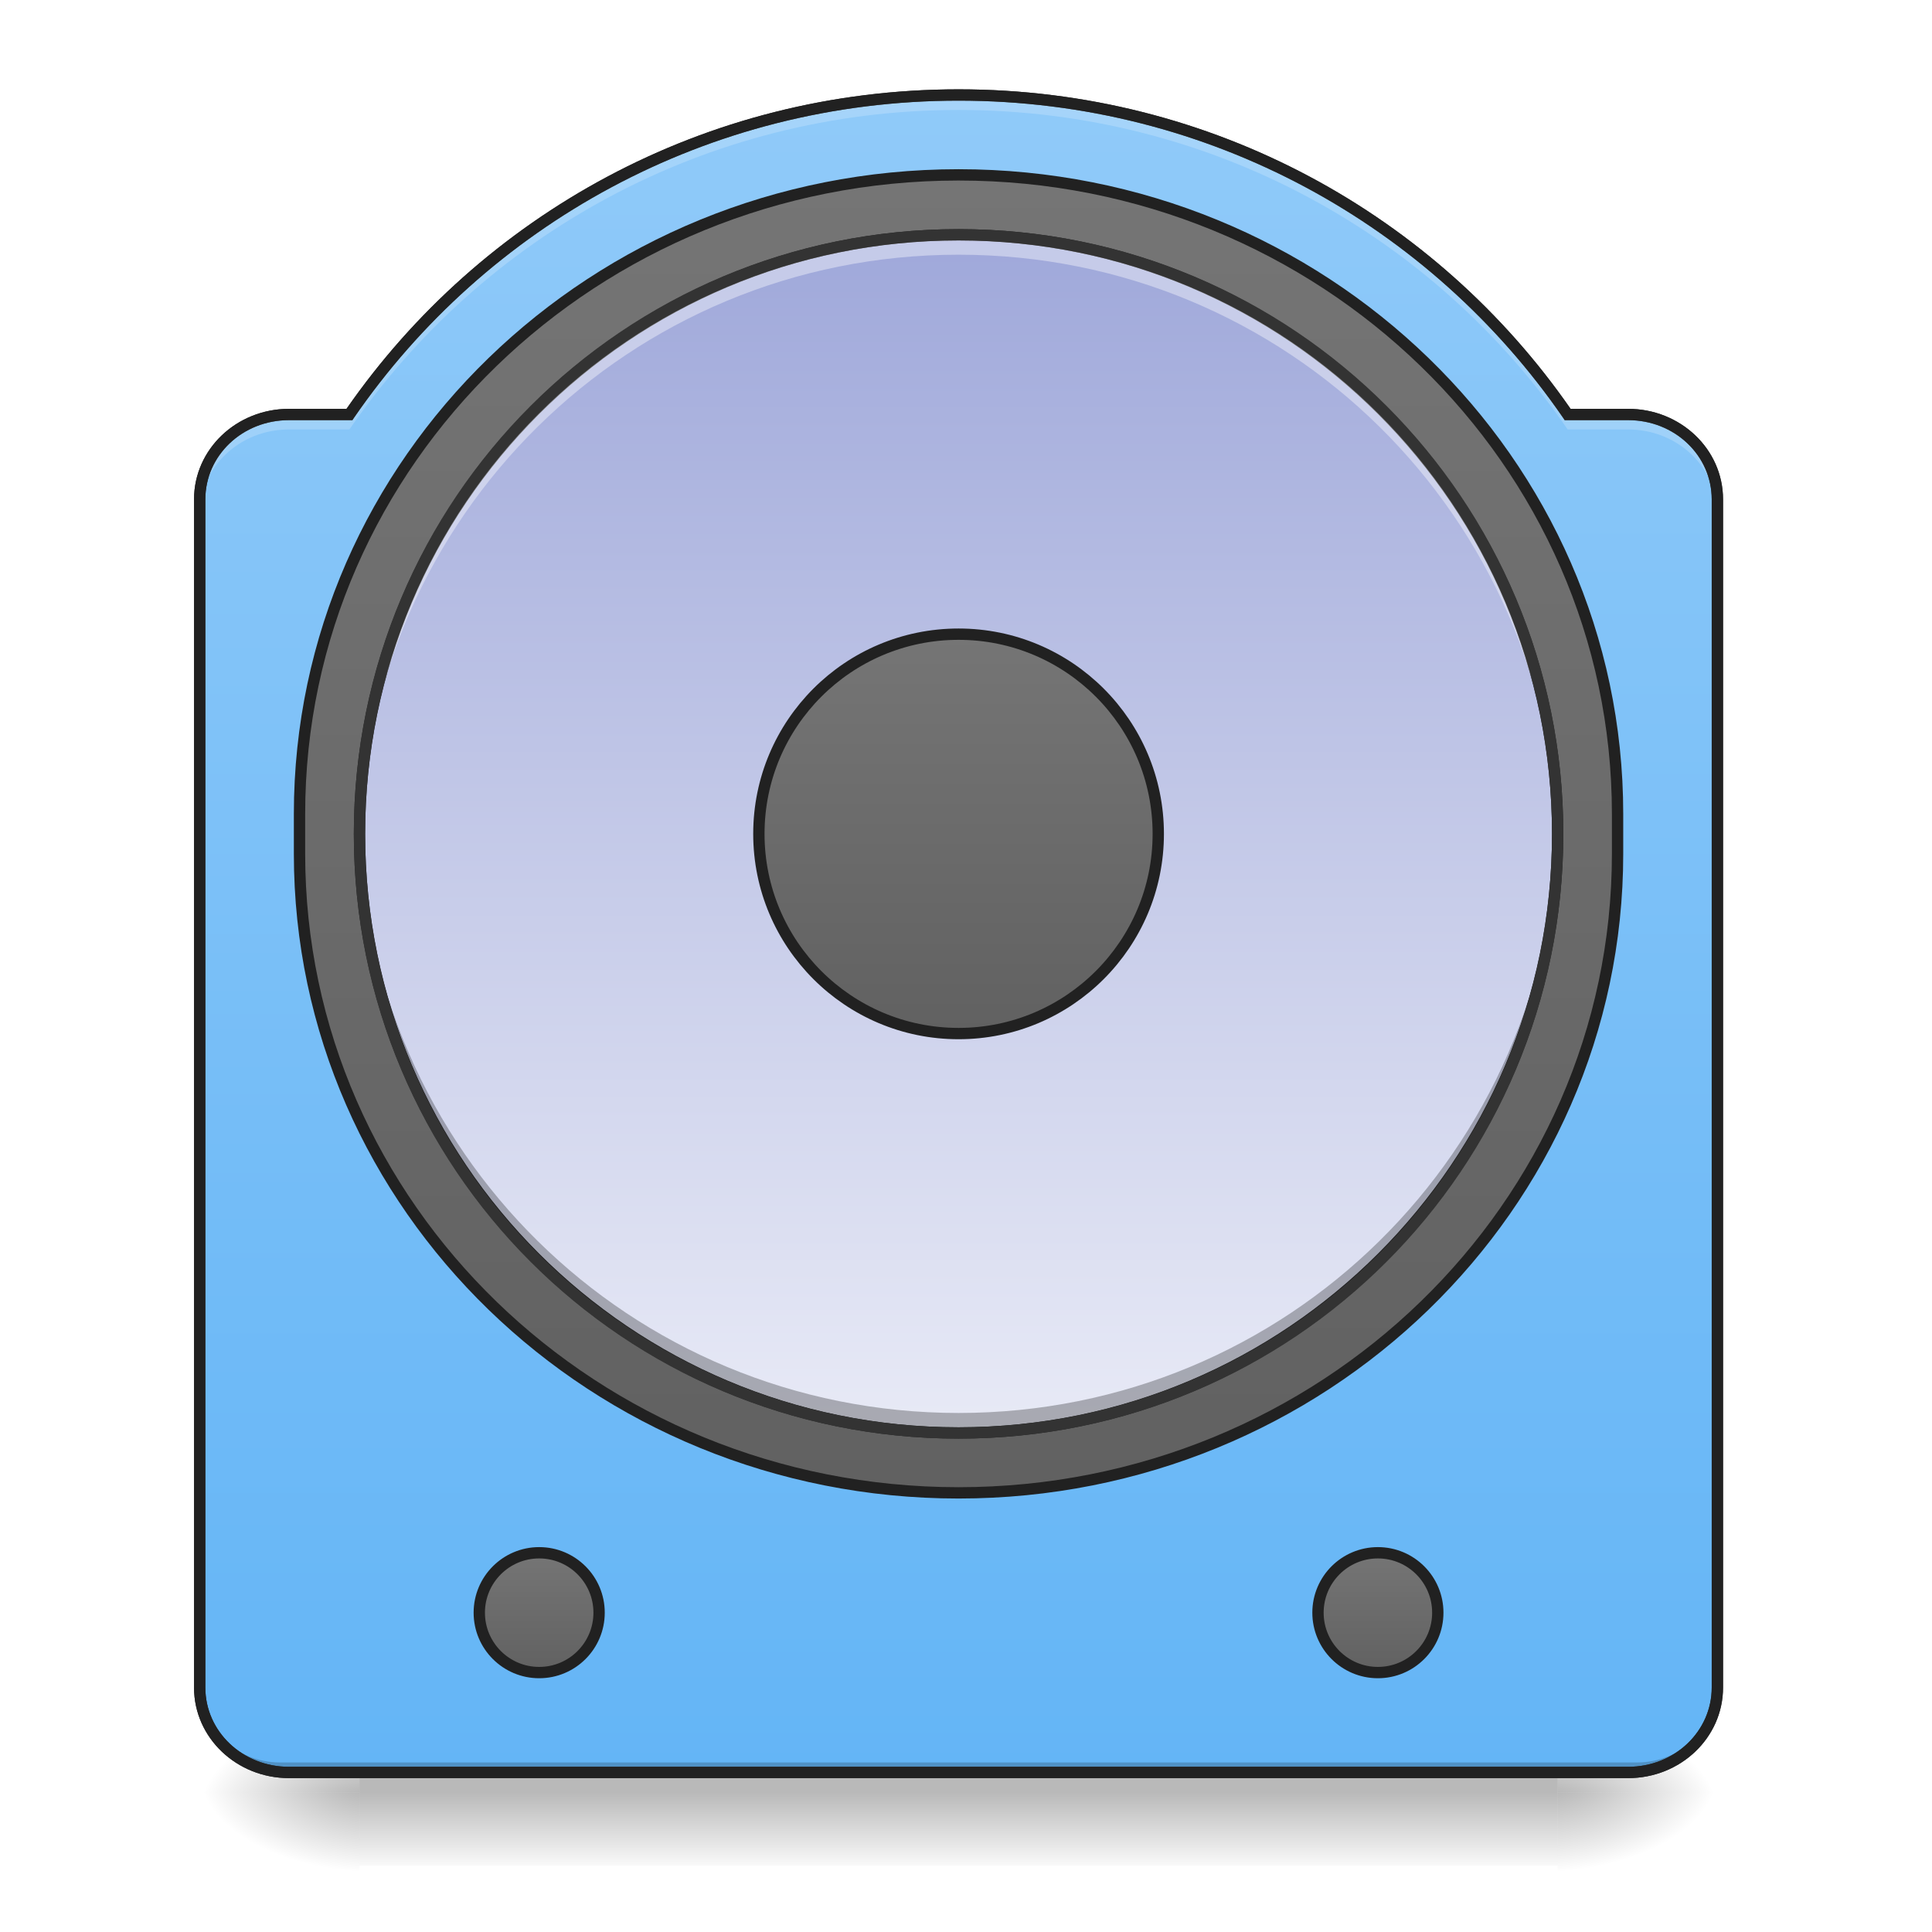
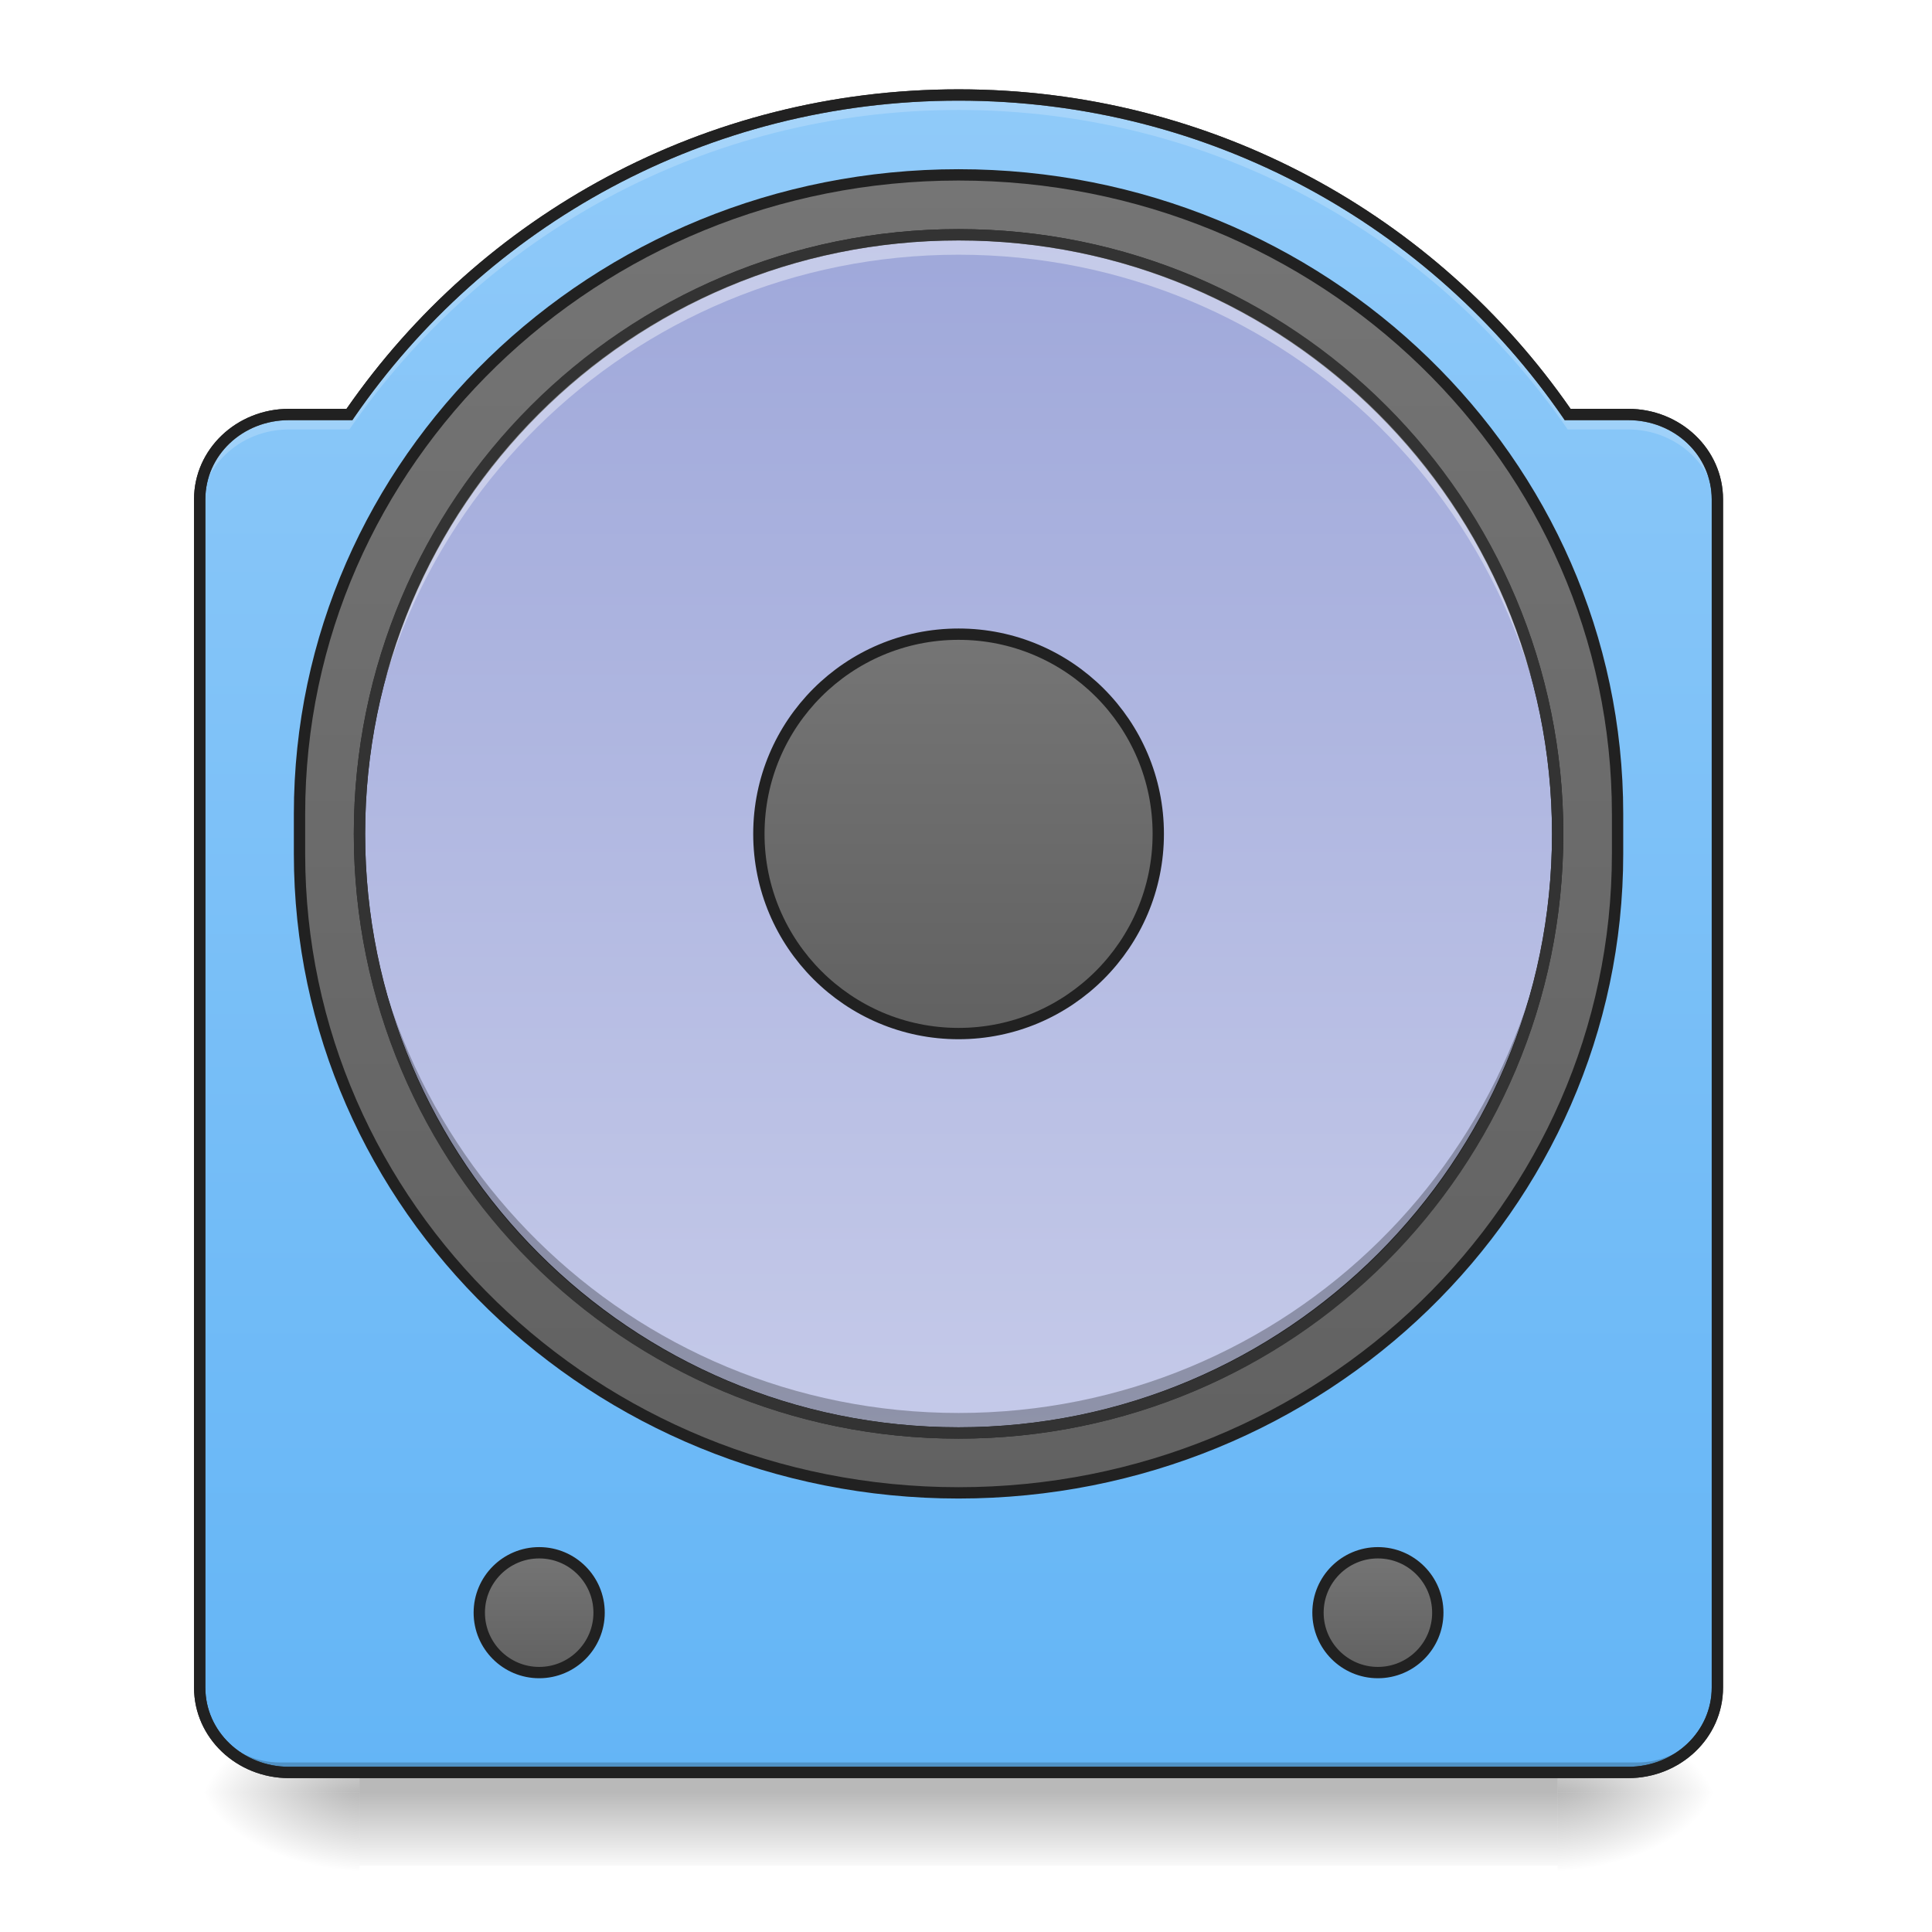
<svg xmlns="http://www.w3.org/2000/svg" width="128pt" height="128pt" viewBox="0 0 128 128" version="1.1">
  <defs>
    <linearGradient id="linear0" gradientUnits="userSpaceOnUse" x1="254" y1="233.5" x2="254" y2="254.667" gradientTransform="matrix(0.250024,0,0,0.250024,-0.0000152602,60.37036)">
      <stop offset="0" style="stop-color:rgb(0%,0%,0%);stop-opacity:0.275;" />
      <stop offset="1" style="stop-color:rgb(0%,0%,0%);stop-opacity:0;" />
    </linearGradient>
    <radialGradient id="radial0" gradientUnits="userSpaceOnUse" cx="450.909" cy="189.579" fx="450.909" fy="189.579" r="21.167" gradientTransform="matrix(0.000000696681,-0.31253,-0.562554,-0.000000406154,208.5226,260.9965)">
      <stop offset="0" style="stop-color:rgb(0%,0%,0%);stop-opacity:0.314;" />
      <stop offset="0.222" style="stop-color:rgb(0%,0%,0%);stop-opacity:0.275;" />
      <stop offset="1" style="stop-color:rgb(0%,0%,0%);stop-opacity:0;" />
    </radialGradient>
    <radialGradient id="radial1" gradientUnits="userSpaceOnUse" cx="450.909" cy="189.579" fx="450.909" fy="189.579" r="21.167" gradientTransform="matrix(-0.000000696681,0.31253,0.562554,0.000000406154,-81.51045,-23.4947)">
      <stop offset="0" style="stop-color:rgb(0%,0%,0%);stop-opacity:0.314;" />
      <stop offset="0.222" style="stop-color:rgb(0%,0%,0%);stop-opacity:0.275;" />
      <stop offset="1" style="stop-color:rgb(0%,0%,0%);stop-opacity:0;" />
    </radialGradient>
    <radialGradient id="radial2" gradientUnits="userSpaceOnUse" cx="450.909" cy="189.579" fx="450.909" fy="189.579" r="21.167" gradientTransform="matrix(-0.000000696681,-0.31253,0.562554,-0.000000406154,-81.51045,260.9965)">
      <stop offset="0" style="stop-color:rgb(0%,0%,0%);stop-opacity:0.314;" />
      <stop offset="0.222" style="stop-color:rgb(0%,0%,0%);stop-opacity:0.275;" />
      <stop offset="1" style="stop-color:rgb(0%,0%,0%);stop-opacity:0;" />
    </radialGradient>
    <radialGradient id="radial3" gradientUnits="userSpaceOnUse" cx="450.909" cy="189.579" fx="450.909" fy="189.579" r="21.167" gradientTransform="matrix(0.000000696681,0.31253,-0.562554,0.000000406154,208.5226,-23.4947)">
      <stop offset="0" style="stop-color:rgb(0%,0%,0%);stop-opacity:0.314;" />
      <stop offset="0.222" style="stop-color:rgb(0%,0%,0%);stop-opacity:0.275;" />
      <stop offset="1" style="stop-color:rgb(0%,0%,0%);stop-opacity:0;" />
    </radialGradient>
    <linearGradient id="linear1" gradientUnits="userSpaceOnUse" x1="254" y1="254.667" x2="254" y2="-189.833" gradientTransform="matrix(0.250024,0,0,0.250024,0,53.75513)">
      <stop offset="0" style="stop-color:rgb(39.216%,70.98%,96.471%);stop-opacity:1;" />
      <stop offset="1" style="stop-color:rgb(56.471%,79.216%,97.647%);stop-opacity:1;" />
    </linearGradient>
    <linearGradient id="linear2" gradientUnits="userSpaceOnUse" x1="254" y1="-142.208" x2="254" y2="207.042" gradientTransform="matrix(1,0,0,1,0,-26.45833)">
      <stop offset="0" style="stop-color:rgb(45.882%,45.882%,45.882%);stop-opacity:1;" />
      <stop offset="1" style="stop-color:rgb(38.039%,38.039%,38.039%);stop-opacity:1;" />
    </linearGradient>
    <linearGradient id="linear3" gradientUnits="userSpaceOnUse" x1="243.417" y1="-126.333" x2="243.417" y2="191.167" gradientTransform="matrix(1,0,0,1,0,-26.45833)">
      <stop offset="0" style="stop-color:rgb(62.353%,65.882%,85.49%);stop-opacity:1;" />
-       <stop offset="1" style="stop-color:rgb(90.98%,91.765%,96.471%);stop-opacity:1;" />
+       <stop offset="1" style="stop-color:rgb(77.255%,79.216%,91.373%);stop-opacity:1;" />
    </linearGradient>
    <linearGradient id="linear4" gradientUnits="userSpaceOnUse" x1="254" y1="-20.5" x2="254" y2="85.333" gradientTransform="matrix(1,0,0,1,0,-26.45833)">
      <stop offset="0" style="stop-color:rgb(45.882%,45.882%,45.882%);stop-opacity:1;" />
      <stop offset="1" style="stop-color:rgb(38.039%,38.039%,38.039%);stop-opacity:1;" />
    </linearGradient>
    <linearGradient id="linear5" gradientUnits="userSpaceOnUse" x1="121.708" y1="196.458" x2="121.708" y2="228.208" gradientTransform="matrix(1,0,0,1,21.16667,0)">
      <stop offset="0" style="stop-color:rgb(45.882%,45.882%,45.882%);stop-opacity:1;" />
      <stop offset="1" style="stop-color:rgb(38.039%,38.039%,38.039%);stop-opacity:1;" />
    </linearGradient>
    <linearGradient id="linear6" gradientUnits="userSpaceOnUse" x1="121.708" y1="196.458" x2="121.708" y2="228.208" gradientTransform="matrix(1,0,0,1,243.4167,0)">
      <stop offset="0" style="stop-color:rgb(45.882%,45.882%,45.882%);stop-opacity:1;" />
      <stop offset="1" style="stop-color:rgb(38.039%,38.039%,38.039%);stop-opacity:1;" />
    </linearGradient>
  </defs>
  <g id="surface1">
    <path style=" stroke:none;fill-rule:nonzero;fill:url(#linear0);" d="M 23.816 117.43 L 103.199 117.43 L 103.199 123.602 L 23.816 123.602 Z M 23.816 117.43 " />
    <path style=" stroke:none;fill-rule:nonzero;fill:url(#radial0);" d="M 103.199 118.75 L 113.781 118.75 L 113.781 113.457 L 103.199 113.457 Z M 103.199 118.75 " />
    <path style=" stroke:none;fill-rule:nonzero;fill:url(#radial1);" d="M 23.816 118.75 L 13.23 118.75 L 13.23 124.043 L 23.816 124.043 Z M 23.816 118.75 " />
    <path style=" stroke:none;fill-rule:nonzero;fill:url(#radial2);" d="M 23.816 118.75 L 13.23 118.75 L 13.23 113.457 L 23.816 113.457 Z M 23.816 118.75 " />
    <path style=" stroke:none;fill-rule:nonzero;fill:url(#radial3);" d="M 103.199 118.75 L 113.781 118.75 L 113.781 124.043 L 103.199 124.043 Z M 103.199 118.75 " />
    <path style=" stroke:none;fill-rule:nonzero;fill:url(#linear1);" d="M 63.508 6.293 C 46.719 6.293 31.961 14.656 23.148 27.461 L 19.145 27.461 C 15.867 27.461 13.23 29.969 13.23 33.082 L 13.23 111.805 C 13.23 114.922 15.867 117.43 19.145 117.43 L 107.867 117.43 C 111.145 117.43 113.781 114.922 113.781 111.805 L 113.781 33.082 C 113.781 29.969 111.145 27.461 107.867 27.461 L 103.863 27.461 C 95.051 14.656 80.293 6.293 63.508 6.293 Z M 63.508 6.293 " />
    <path style="fill-rule:nonzero;fill:url(#linear2);stroke-width:3;stroke-linecap:round;stroke-linejoin:miter;stroke:rgb(12.941%,12.941%,12.941%);stroke-opacity:1;stroke-miterlimit:4;" d="M 254.007 -168.661 C 350.435 -168.661 428.631 -92.855 428.631 0.667 L 428.631 11.244 C 428.631 104.766 350.435 180.587 254.007 180.587 C 157.563 180.587 79.367 104.766 79.367 11.244 L 79.367 0.667 C 79.367 -92.855 157.563 -168.661 254.007 -168.661 Z M 254.007 -168.661 " transform="matrix(0.250024,0,0,0.250024,0,53.75513)" />
    <path style="fill-rule:nonzero;fill:url(#linear3);stroke-width:3;stroke-linecap:round;stroke-linejoin:miter;stroke:rgb(12.941%,12.941%,12.941%);stroke-opacity:1;stroke-miterlimit:4;" d="M 254.007 -152.787 C 341.67 -152.787 412.757 -81.716 412.757 5.963 C 412.757 93.627 341.67 164.714 254.007 164.714 C 166.328 164.714 95.257 93.627 95.257 5.963 C 95.257 -81.716 166.328 -152.787 254.007 -152.787 Z M 254.007 -152.787 " transform="matrix(0.250024,0,0,0.250024,0,53.75513)" />
    <path style="fill-rule:nonzero;fill:url(#linear4);stroke-width:3;stroke-linecap:round;stroke-linejoin:miter;stroke:rgb(12.941%,12.941%,12.941%);stroke-opacity:1;stroke-miterlimit:4;" d="M 254.007 -46.954 C 283.223 -46.954 306.924 -23.268 306.924 5.963 C 306.924 35.179 283.223 58.88 254.007 58.88 C 224.775 58.88 201.09 35.179 201.09 5.963 C 201.09 -23.268 224.775 -46.954 254.007 -46.954 Z M 254.007 -46.954 " transform="matrix(0.250024,0,0,0.250024,0,53.75513)" />
    <path style=" stroke:none;fill-rule:nonzero;fill:rgb(0%,0%,0%);fill-opacity:0.196;" d="M 18.523 117.43 C 15.59 117.43 13.23 115.066 13.23 112.137 L 13.23 111.473 C 13.23 114.406 15.59 116.766 18.523 116.766 L 108.488 116.766 C 111.422 116.766 113.781 114.406 113.781 111.473 L 113.781 112.137 C 113.781 115.066 111.422 117.43 108.488 117.43 Z M 18.523 117.43 " />
    <path style=" stroke:none;fill-rule:nonzero;fill:rgb(20%,20%,20%);fill-opacity:1;" d="M 63.508 5.918 C 46.668 5.918 31.848 14.277 22.957 27.086 L 19.145 27.086 C 15.676 27.086 12.855 29.758 12.855 33.082 L 12.855 111.805 C 12.855 115.133 15.676 117.805 19.145 117.805 L 107.867 117.805 C 111.336 117.805 114.156 115.133 114.156 111.805 L 114.156 33.082 C 114.156 29.758 111.336 27.086 107.867 27.086 L 104.055 27.086 C 95.164 14.277 80.344 5.918 63.508 5.918 Z M 63.508 6.668 C 80.168 6.668 94.809 14.969 103.555 27.672 L 103.664 27.836 L 107.867 27.836 C 110.953 27.836 113.406 30.18 113.406 33.082 L 113.406 111.805 C 113.406 114.707 110.953 117.055 107.867 117.055 L 19.145 117.055 C 16.059 117.055 13.605 114.707 13.605 111.805 L 13.605 33.082 C 13.605 30.18 16.059 27.836 19.145 27.836 L 23.348 27.836 L 23.457 27.672 C 32.203 14.969 46.844 6.668 63.508 6.668 Z M 63.508 6.668 " />
    <path style=" stroke:none;fill-rule:nonzero;fill:rgb(100%,100%,100%);fill-opacity:0.392;" d="M 63.508 15.555 C 41.516 15.555 23.816 33.254 23.816 55.246 C 23.816 55.465 23.816 55.688 23.82 55.906 C 24.172 34.227 41.738 16.875 63.508 16.875 C 85.273 16.875 102.84 34.227 103.191 55.906 C 103.195 55.688 103.199 55.465 103.199 55.246 C 103.199 33.254 85.496 15.555 63.508 15.555 Z M 63.508 15.555 " />
    <path style=" stroke:none;fill-rule:nonzero;fill:rgb(0%,0%,0%);fill-opacity:0.275;" d="M 63.508 94.938 C 41.516 94.938 23.816 77.234 23.816 55.246 C 23.816 55.023 23.816 54.805 23.82 54.582 C 24.172 76.266 41.738 93.613 63.508 93.613 C 85.273 93.613 102.84 76.266 103.191 54.582 C 103.195 54.805 103.199 55.023 103.199 55.246 C 103.199 77.234 85.496 94.938 63.508 94.938 Z M 63.508 94.938 " />
    <path style=" stroke:none;fill-rule:nonzero;fill:rgb(20%,20%,20%);fill-opacity:1;" d="M 63.508 15.18 C 41.316 15.18 23.441 33.055 23.441 55.246 C 23.441 77.434 41.316 95.312 63.508 95.312 C 85.695 95.312 103.574 77.434 103.574 55.246 C 103.574 33.055 85.695 15.18 63.508 15.18 Z M 63.508 15.93 C 85.293 15.93 102.824 33.457 102.824 55.246 C 102.824 77.031 85.293 94.562 63.508 94.562 C 41.719 94.562 24.191 77.031 24.191 55.246 C 24.191 33.457 41.719 15.93 63.508 15.93 Z M 63.508 15.93 " />
    <path style=" stroke:none;fill-rule:nonzero;fill:rgb(100%,100%,100%);fill-opacity:0.196;" d="M 63.508 6.293 C 46.719 6.293 31.961 14.656 23.148 27.461 L 19.145 27.461 C 15.867 27.461 13.23 29.969 13.23 33.082 L 13.23 34.074 C 13.23 30.961 15.867 28.453 19.145 28.453 L 23.148 28.453 C 31.961 15.648 46.719 7.285 63.508 7.285 C 80.293 7.285 95.051 15.648 103.863 28.453 L 107.867 28.453 C 111.145 28.453 113.781 30.961 113.781 34.074 L 113.781 33.082 C 113.781 29.969 111.145 27.461 107.867 27.461 L 103.863 27.461 C 95.051 14.656 80.293 6.293 63.508 6.293 Z M 63.508 6.293 " />
    <path style=" stroke:none;fill-rule:nonzero;fill:rgb(12.941%,12.941%,12.941%);fill-opacity:1;" d="M 63.508 5.918 C 46.668 5.918 31.848 14.277 22.957 27.086 L 19.145 27.086 C 15.676 27.086 12.855 29.758 12.855 33.082 L 12.855 111.805 C 12.855 115.133 15.676 117.805 19.145 117.805 L 107.867 117.805 C 111.336 117.805 114.156 115.133 114.156 111.805 L 114.156 33.082 C 114.156 29.758 111.336 27.086 107.867 27.086 L 104.055 27.086 C 95.164 14.277 80.344 5.918 63.508 5.918 Z M 63.508 6.668 C 80.168 6.668 94.809 14.969 103.555 27.672 L 103.664 27.836 L 107.867 27.836 C 110.953 27.836 113.406 30.18 113.406 33.082 L 113.406 111.805 C 113.406 114.707 110.953 117.055 107.867 117.055 L 19.145 117.055 C 16.059 117.055 13.605 114.707 13.605 111.805 L 13.605 33.082 C 13.605 30.18 16.059 27.836 19.145 27.836 L 23.348 27.836 L 23.457 27.672 C 32.203 14.969 46.844 6.668 63.508 6.668 Z M 63.508 6.668 " />
    <path style="fill-rule:nonzero;fill:url(#linear5);stroke-width:3;stroke-linecap:round;stroke-linejoin:miter;stroke:rgb(12.941%,12.941%,12.941%);stroke-opacity:1;stroke-miterlimit:4;" d="M 142.877 196.461 C 151.642 196.461 158.75 203.569 158.75 212.334 C 158.75 221.099 151.642 228.208 142.877 228.208 C 134.112 228.208 127.003 221.099 127.003 212.334 C 127.003 203.569 134.112 196.461 142.877 196.461 Z M 142.877 196.461 " transform="matrix(0.250024,0,0,0.250024,0,53.75513)" />
    <path style="fill-rule:nonzero;fill:url(#linear6);stroke-width:3;stroke-linecap:round;stroke-linejoin:miter;stroke:rgb(12.941%,12.941%,12.941%);stroke-opacity:1;stroke-miterlimit:4;" d="M 365.121 196.461 C 373.886 196.461 380.995 203.569 380.995 212.334 C 380.995 221.099 373.886 228.208 365.121 228.208 C 356.357 228.208 349.248 221.099 349.248 212.334 C 349.248 203.569 356.357 196.461 365.121 196.461 Z M 365.121 196.461 " transform="matrix(0.250024,0,0,0.250024,0,53.75513)" />
  </g>
</svg>
